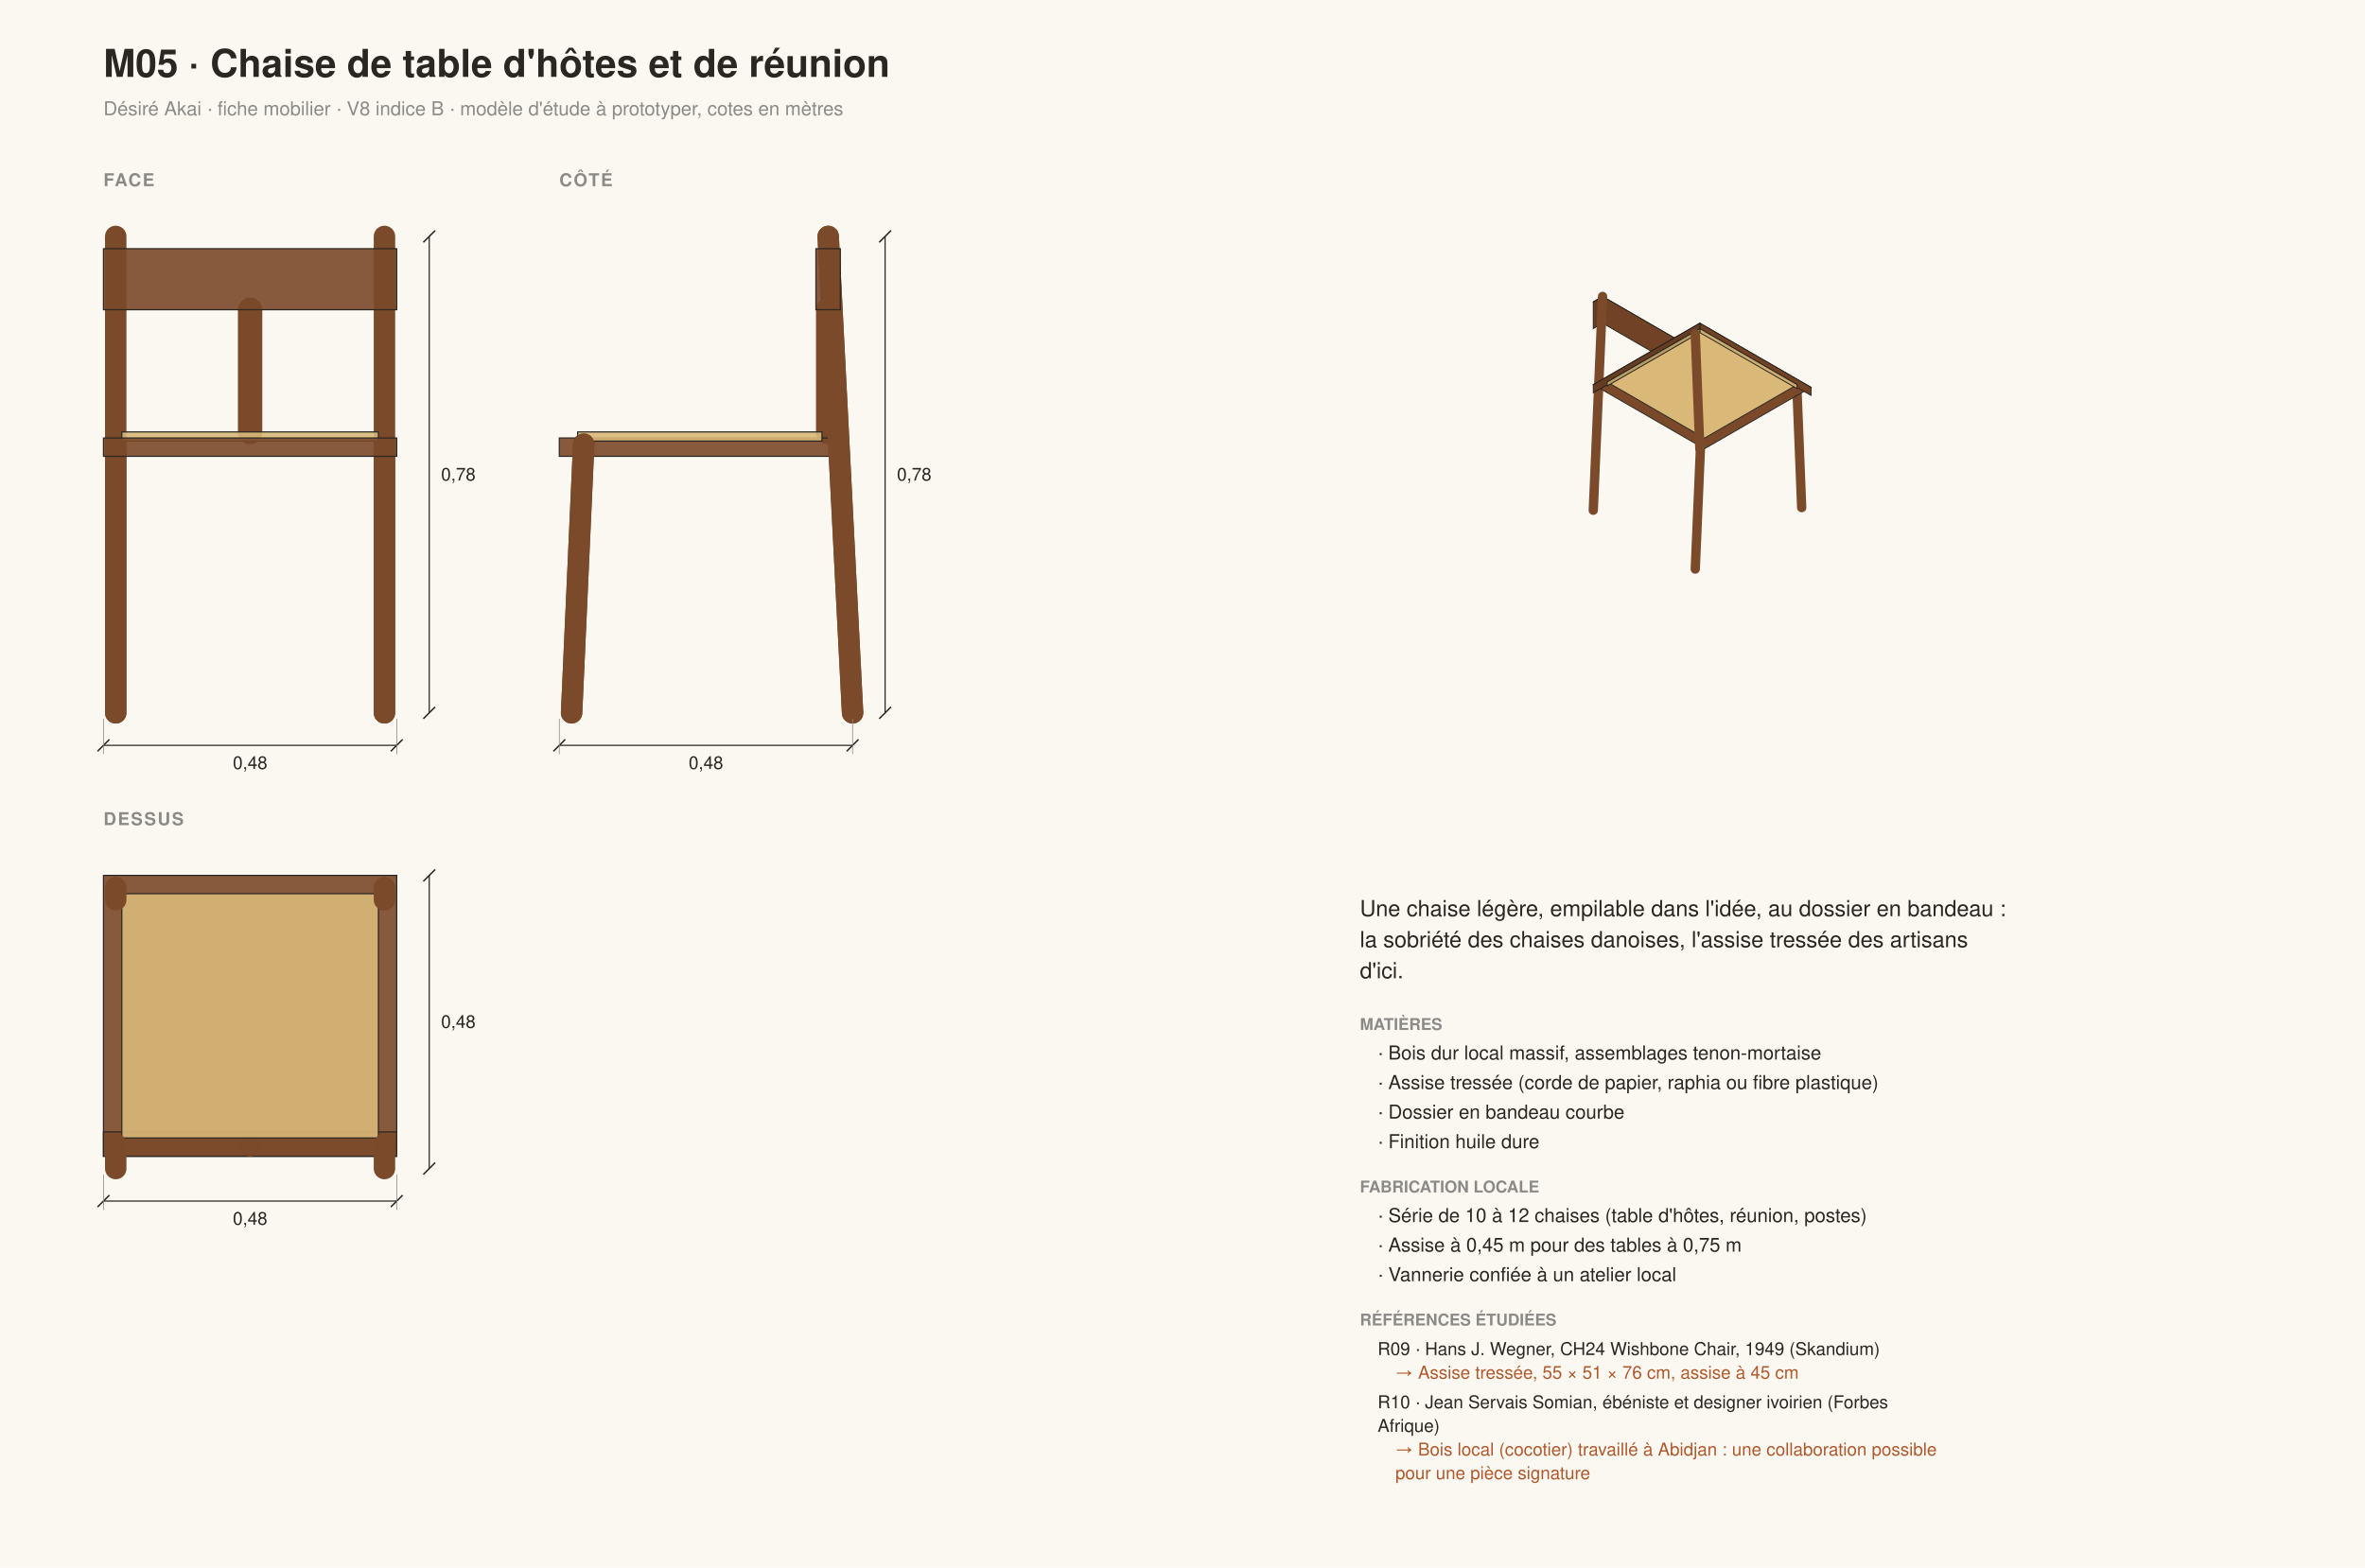
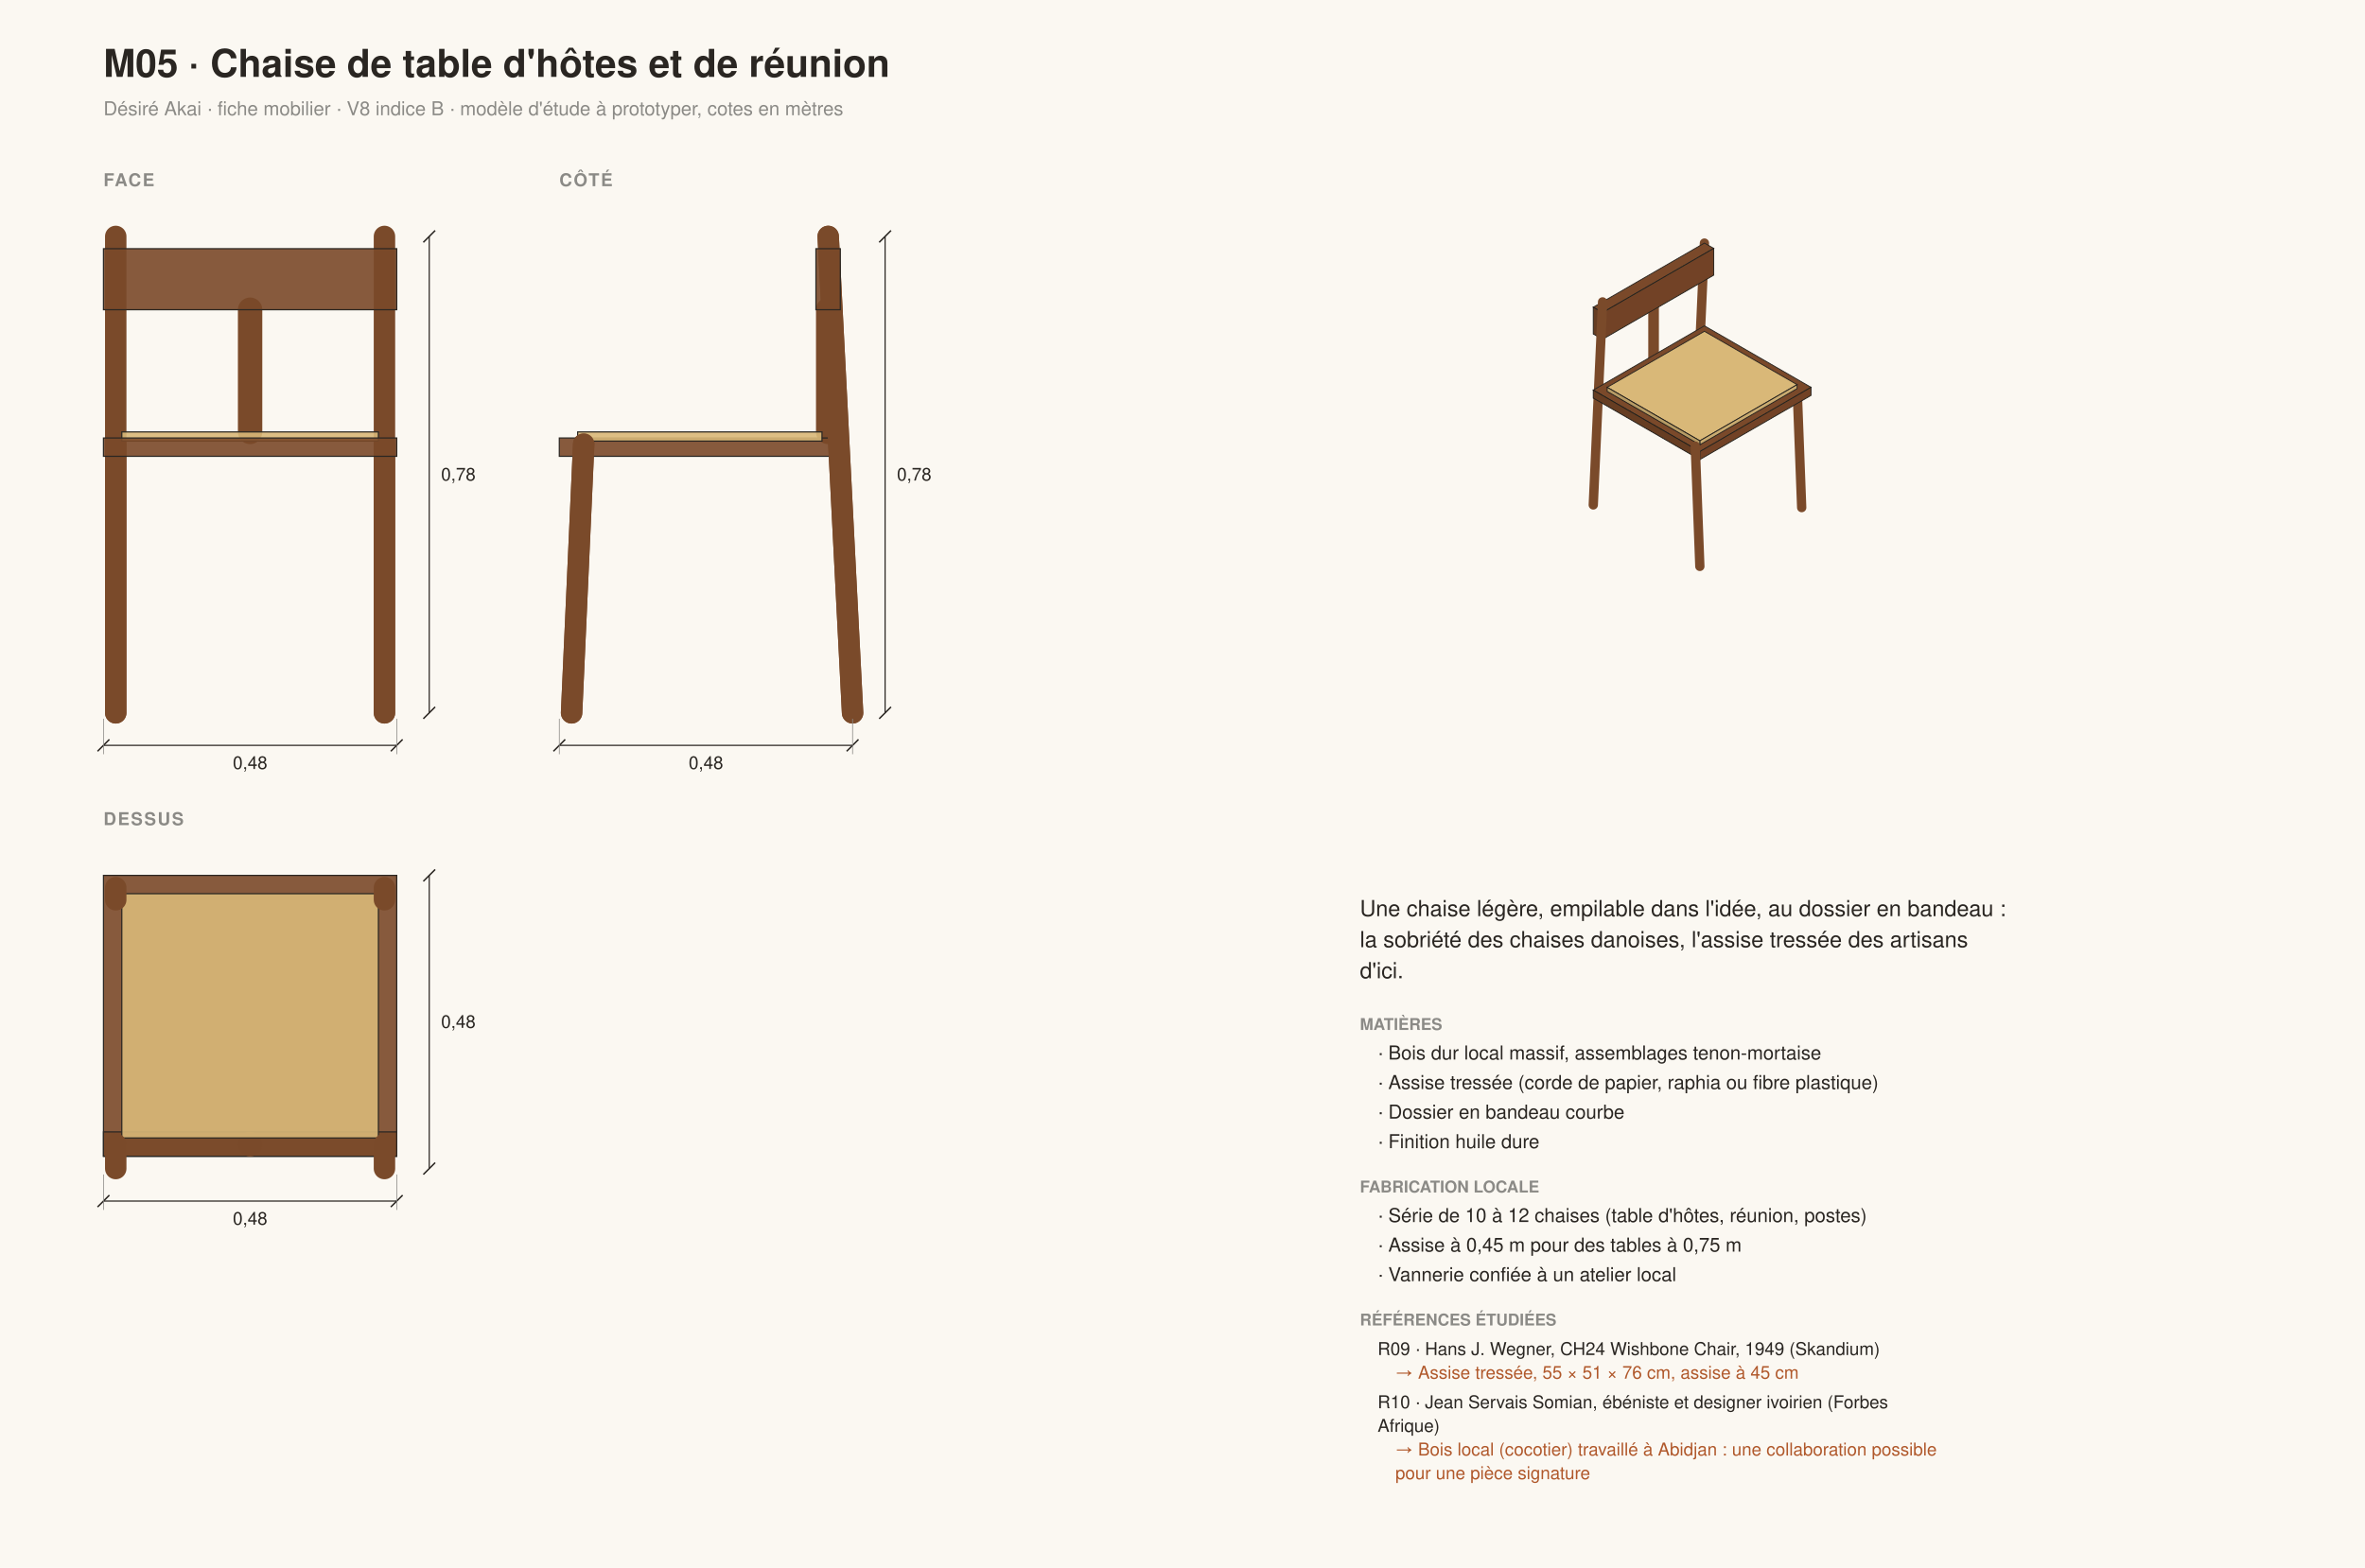
<svg xmlns="http://www.w3.org/2000/svg" viewBox="0 0 1600 1061" width="1600" height="1061">
  <rect width="1600" height="1061" fill="#fbf8f2" />
  <line x1="78.3" y1="482.4" x2="78.3" y2="300.5" stroke="#7a4a2a" stroke-width="14.5" stroke-linecap="round" />
  <line x1="260.1" y1="482.4" x2="260.1" y2="300.5" stroke="#7a4a2a" stroke-width="14.5" stroke-linecap="round" />
  <line x1="78.3" y1="482.4" x2="78.3" y2="160.0" stroke="#7a4a2a" stroke-width="14.5" stroke-linecap="round" />
  <line x1="260.1" y1="482.4" x2="260.1" y2="160.0" stroke="#7a4a2a" stroke-width="14.5" stroke-linecap="round" />
  <line x1="169.2" y1="292.3" x2="169.2" y2="209.6" stroke="#7a4a2a" stroke-width="16.5" stroke-linecap="round" />
  <rect x="82.4" y="292.3" width="173.6" height="6.2" fill="#d9b878" fill-opacity="0.9" stroke="#2a2622" stroke-width="0.8" />
  <rect x="70.0" y="296.4" width="198.4" height="12.4" fill="#7a4a2a" fill-opacity="0.9" stroke="#2a2622" stroke-width="0.8" />
  <rect x="70.0" y="168.3" width="198.4" height="41.3" fill="#7a4a2a" fill-opacity="0.9" stroke="#2a2622" stroke-width="0.8" />
  <text x="70" y="126.0" font-family="Archivo, Helvetica, Arial, sans-serif" font-size="12" font-weight="700" fill="#8b8a86" letter-spacing="1">FACE</text>
  <line x1="70.0" y1="504.4" x2="268.4" y2="504.4" stroke="#2a2622" stroke-width="0.8" />
  <line x1="66.0" y1="508.4" x2="74.0" y2="500.4" stroke="#2a2622" />
  <line x1="70.0" y1="486.4" x2="70.0" y2="510.4" stroke="#8b8a86" stroke-width="0.5" />
  <line x1="264.4" y1="508.4" x2="272.4" y2="500.4" stroke="#2a2622" />
  <line x1="268.4" y1="486.4" x2="268.4" y2="510.4" stroke="#8b8a86" stroke-width="0.5" />
  <text x="169.2" y="520.4" font-family="Archivo, Helvetica, Arial, sans-serif" font-size="12" text-anchor="middle" fill="#2a2622">0,48</text>
  <line x1="290.4" y1="160.0" x2="290.4" y2="482.4" stroke="#2a2622" stroke-width="0.8" />
  <line x1="286.4" y1="164.0" x2="294.4" y2="156.0" stroke="#2a2622" />
  <line x1="286.4" y1="486.4" x2="294.4" y2="478.4" stroke="#2a2622" />
  <text x="298.4" y="325.2" font-family="Archivo, Helvetica, Arial, sans-serif" font-size="12" fill="#2a2622">0,78</text>
  <line x1="386.7" y1="482.4" x2="394.9" y2="300.5" stroke="#7a4a2a" stroke-width="14.5" stroke-linecap="round" />
  <line x1="576.8" y1="482.4" x2="560.3" y2="160.0" stroke="#7a4a2a" stroke-width="14.5" stroke-linecap="round" />
  <line x1="560.3" y1="292.3" x2="560.3" y2="209.6" stroke="#7a4a2a" stroke-width="16.5" stroke-linecap="round" />
  <rect x="378.4" y="296.4" width="190.1" height="12.4" fill="#7a4a2a" fill-opacity="0.9" stroke="#2a2622" stroke-width="0.8" />
  <rect x="390.8" y="292.3" width="165.3" height="6.2" fill="#d9b878" fill-opacity="0.9" stroke="#2a2622" stroke-width="0.8" />
  <line x1="386.7" y1="482.4" x2="394.9" y2="300.5" stroke="#7a4a2a" stroke-width="14.5" stroke-linecap="round" />
  <line x1="576.8" y1="482.4" x2="560.3" y2="160.0" stroke="#7a4a2a" stroke-width="14.5" stroke-linecap="round" />
  <rect x="552.0" y="168.3" width="16.5" height="41.3" fill="#7a4a2a" fill-opacity="0.9" stroke="#2a2622" stroke-width="0.8" />
  <text x="378.4" y="126.0" font-family="Archivo, Helvetica, Arial, sans-serif" font-size="12" font-weight="700" fill="#8b8a86" letter-spacing="1">CÔTÉ</text>
  <line x1="378.4" y1="504.4" x2="576.8" y2="504.4" stroke="#2a2622" stroke-width="0.8" />
  <line x1="374.4" y1="508.4" x2="382.4" y2="500.4" stroke="#2a2622" />
  <line x1="378.4" y1="486.4" x2="378.4" y2="510.4" stroke="#8b8a86" stroke-width="0.5" />
  <line x1="572.8" y1="508.4" x2="580.8" y2="500.4" stroke="#2a2622" />
  <line x1="576.8" y1="486.4" x2="576.8" y2="510.4" stroke="#8b8a86" stroke-width="0.5" />
  <text x="477.6" y="520.4" font-family="Archivo, Helvetica, Arial, sans-serif" font-size="12" text-anchor="middle" fill="#2a2622">0,48</text>
  <line x1="598.8" y1="160.0" x2="598.8" y2="482.4" stroke="#2a2622" stroke-width="0.8" />
  <line x1="594.8" y1="164.0" x2="602.8" y2="156.0" stroke="#2a2622" />
  <line x1="594.8" y1="486.4" x2="602.8" y2="478.4" stroke="#2a2622" />
  <text x="606.8" y="325.2" font-family="Archivo, Helvetica, Arial, sans-serif" font-size="12" fill="#2a2622">0,78</text>
  <rect x="70.0" y="592.4" width="198.4" height="190.1" fill="#7a4a2a" fill-opacity="0.9" stroke="#2a2622" stroke-width="0.8" />
  <rect x="70.0" y="766.0" width="198.4" height="16.5" fill="#7a4a2a" fill-opacity="0.9" stroke="#2a2622" stroke-width="0.8" />
  <line x1="169.2" y1="774.3" x2="169.2" y2="774.3" stroke="#7a4a2a" stroke-width="16.5" stroke-linecap="round" />
  <rect x="82.4" y="604.8" width="173.6" height="165.3" fill="#d9b878" fill-opacity="0.9" stroke="#2a2622" stroke-width="0.8" />
  <line x1="78.3" y1="600.7" x2="78.3" y2="608.9" stroke="#7a4a2a" stroke-width="14.5" stroke-linecap="round" />
  <line x1="78.3" y1="790.8" x2="78.3" y2="774.3" stroke="#7a4a2a" stroke-width="14.5" stroke-linecap="round" />
  <line x1="260.1" y1="600.7" x2="260.1" y2="608.9" stroke="#7a4a2a" stroke-width="14.5" stroke-linecap="round" />
  <line x1="260.1" y1="790.8" x2="260.1" y2="774.3" stroke="#7a4a2a" stroke-width="14.5" stroke-linecap="round" />
  <text x="70" y="558.4" font-family="Archivo, Helvetica, Arial, sans-serif" font-size="12" font-weight="700" fill="#8b8a86" letter-spacing="1">DESSUS</text>
  <line x1="70.0" y1="812.8" x2="268.4" y2="812.8" stroke="#2a2622" stroke-width="0.8" />
  <line x1="66.0" y1="816.8" x2="74.0" y2="808.8" stroke="#2a2622" />
  <line x1="70.0" y1="794.8" x2="70.0" y2="818.8" stroke="#8b8a86" stroke-width="0.5" />
  <line x1="264.4" y1="816.8" x2="272.4" y2="808.8" stroke="#2a2622" />
  <line x1="268.4" y1="794.8" x2="268.4" y2="818.8" stroke="#8b8a86" stroke-width="0.5" />
  <text x="169.2" y="828.8" font-family="Archivo, Helvetica, Arial, sans-serif" font-size="12" text-anchor="middle" fill="#2a2622">0,48</text>
  <line x1="290.4" y1="592.4" x2="290.4" y2="790.8" stroke="#2a2622" stroke-width="0.8" />
  <line x1="286.4" y1="596.4" x2="294.4" y2="588.4" stroke="#2a2622" />
  <line x1="286.4" y1="794.8" x2="294.4" y2="786.8" stroke="#2a2622" />
  <text x="298.4" y="695.6" font-family="Archivo, Helvetica, Arial, sans-serif" font-size="12" fill="#2a2622">0,48</text>
-   <line x1="1146.9" y1="385.1" x2="1153.1" y2="240.4" stroke="#7a4a2a" stroke-width="6.3" stroke-linecap="round" />
-   <line x1="1118.7" y1="278.4" x2="1118.7" y2="242.2" stroke="#7a4a2a" stroke-width="7.2" stroke-linecap="round" />
-   <polygon points="1084.2,200.6 1159.4,244.1 1153.1,247.7 1077.9,204.3" fill="#7a4a2a" fill-opacity="1" stroke="#2a2622" stroke-width="0.6" style="filter:brightness(1.0)" />
-   <polygon points="1084.2,218.7 1159.4,262.1 1159.4,244.1 1084.2,200.6" fill="#7a4a2a" fill-opacity="1" stroke="#2a2622" stroke-width="0.6" style="filter:brightness(0.85)" />
-   <polygon points="1084.2,218.7 1077.9,222.4 1077.9,204.3 1084.2,200.6" fill="#7a4a2a" fill-opacity="1" stroke="#2a2622" stroke-width="0.6" style="filter:brightness(0.68)" />
-   <line x1="1218.9" y1="343.5" x2="1215.8" y2="265.8" stroke="#7a4a2a" stroke-width="6.3" stroke-linecap="round" />
-   <line x1="1077.9" y1="345.3" x2="1084.2" y2="200.6" stroke="#7a4a2a" stroke-width="6.3" stroke-linecap="round" />
-   <polygon points="1150.0,218.7 1225.2,262.1 1153.1,303.7 1077.9,260.3" fill="#7a4a2a" fill-opacity="1" stroke="#2a2622" stroke-width="0.6" style="filter:brightness(1.0)" />
-   <polygon points="1150.0,224.2 1225.2,267.6 1225.2,262.1 1150.0,218.7" fill="#7a4a2a" fill-opacity="1" stroke="#2a2622" stroke-width="0.6" style="filter:brightness(0.85)" />
-   <polygon points="1150.0,224.2 1077.9,265.8 1077.9,260.3 1150.0,218.7" fill="#7a4a2a" fill-opacity="1" stroke="#2a2622" stroke-width="0.6" style="filter:brightness(0.68)" />
-   <polygon points="1150.0,222.4 1215.8,260.3 1153.1,296.5 1087.3,258.5" fill="#d9b878" fill-opacity="1" stroke="#2a2622" stroke-width="0.6" style="filter:brightness(1.0)" />
-   <polygon points="1150.0,225.1 1215.8,263.0 1215.8,260.3 1150.0,222.4" fill="#d9b878" fill-opacity="1" stroke="#2a2622" stroke-width="0.6" style="filter:brightness(0.85)" />
-   <polygon points="1150.0,225.1 1087.3,261.2 1087.3,258.5 1150.0,222.4" fill="#d9b878" fill-opacity="1" stroke="#2a2622" stroke-width="0.6" style="filter:brightness(0.68)" />
-   <line x1="1150.0" y1="303.7" x2="1146.9" y2="226.0" stroke="#7a4a2a" stroke-width="6.3" stroke-linecap="round" />
+   <line x1="1146.9" y1="301.9" x2="1153.1" y2="164.5" stroke="#7a4a2a" stroke-width="6.3" stroke-linecap="round" />
+   <line x1="1118.7" y1="242.2" x2="1118.7" y2="206.1" stroke="#7a4a2a" stroke-width="7.2" stroke-linecap="round" />
+   <polygon points="1084.2,211.5 1159.4,168.1 1153.1,164.5 1077.9,207.9" fill="#7a4a2a" fill-opacity="1" stroke="#2a2622" stroke-width="0.6" style="filter:brightness(1.0)" />
+   <polygon points="1084.2,229.6 1159.4,186.2 1159.4,168.1 1084.2,211.5" fill="#7a4a2a" fill-opacity="1" stroke="#2a2622" stroke-width="0.6" style="filter:brightness(0.85)" />
+   <polygon points="1084.2,229.6 1077.9,226.0 1077.9,207.9 1084.2,211.5" fill="#7a4a2a" fill-opacity="1" stroke="#2a2622" stroke-width="0.6" style="filter:brightness(0.68)" />
+   <line x1="1218.9" y1="343.5" x2="1215.8" y2="262.1" stroke="#7a4a2a" stroke-width="6.3" stroke-linecap="round" />
+   <line x1="1077.9" y1="341.7" x2="1084.2" y2="204.3" stroke="#7a4a2a" stroke-width="6.3" stroke-linecap="round" />
+   <polygon points="1150.0,305.6 1225.2,262.1 1153.1,220.5 1077.9,264.0" fill="#7a4a2a" fill-opacity="1" stroke="#2a2622" stroke-width="0.6" style="filter:brightness(1.0)" />
+   <polygon points="1150.0,311.0 1225.2,267.6 1225.2,262.1 1150.0,305.6" fill="#7a4a2a" fill-opacity="1" stroke="#2a2622" stroke-width="0.6" style="filter:brightness(0.85)" />
+   <polygon points="1150.0,311.0 1077.9,269.4 1077.9,264.0 1150.0,305.6" fill="#7a4a2a" fill-opacity="1" stroke="#2a2622" stroke-width="0.6" style="filter:brightness(0.68)" />
+   <polygon points="1150.0,298.3 1215.8,260.3 1153.1,224.2 1087.3,262.1" fill="#d9b878" fill-opacity="1" stroke="#2a2622" stroke-width="0.6" style="filter:brightness(1.0)" />
+   <polygon points="1150.0,301.0 1215.8,263.0 1215.8,260.3 1150.0,298.3" fill="#d9b878" fill-opacity="1" stroke="#2a2622" stroke-width="0.6" style="filter:brightness(0.85)" />
+   <polygon points="1150.0,301.0 1087.3,264.9 1087.3,262.1 1150.0,298.3" fill="#d9b878" fill-opacity="1" stroke="#2a2622" stroke-width="0.6" style="filter:brightness(0.68)" />
+   <line x1="1150.0" y1="383.3" x2="1146.9" y2="301.9" stroke="#7a4a2a" stroke-width="6.3" stroke-linecap="round" />
  <text x="70" y="52" font-family="Archivo, Helvetica, Arial, sans-serif" font-size="26" font-weight="700" fill="#2a2622" text-anchor="start">M05 · Chaise de table d'hôtes et de réunion</text>
  <text x="70" y="78" font-family="Archivo, Helvetica, Arial, sans-serif" font-size="13" font-weight="400" fill="#8b8a86" text-anchor="start">Désiré Akai · fiche mobilier · V8 indice B · modèle d'étude à prototyper, cotes en mètres</text>
  <text x="920" y="620" font-family="Archivo, Helvetica, Arial, sans-serif" font-size="15" font-weight="400" fill="#2a2622" text-anchor="start">Une chaise légère, empilable dans l'idée, au dossier en bandeau :</text>
  <text x="920" y="641" font-family="Archivo, Helvetica, Arial, sans-serif" font-size="15" font-weight="400" fill="#2a2622" text-anchor="start">la sobriété des chaises danoises, l'assise tressée des artisans</text>
  <text x="920" y="662" font-family="Archivo, Helvetica, Arial, sans-serif" font-size="15" font-weight="400" fill="#2a2622" text-anchor="start">d'ici.</text>
  <text x="920" y="697" font-family="Archivo, Helvetica, Arial, sans-serif" font-size="11" font-weight="700" fill="#8b8a86" text-anchor="start">MATIÈRES</text>
  <text x="932" y="717" font-family="Archivo, Helvetica, Arial, sans-serif" font-size="13" font-weight="400" fill="#2a2622" text-anchor="start">· Bois dur local massif, assemblages tenon-mortaise</text>
  <text x="932" y="737" font-family="Archivo, Helvetica, Arial, sans-serif" font-size="13" font-weight="400" fill="#2a2622" text-anchor="start">· Assise tressée (corde de papier, raphia ou fibre plastique)</text>
  <text x="932" y="757" font-family="Archivo, Helvetica, Arial, sans-serif" font-size="13" font-weight="400" fill="#2a2622" text-anchor="start">· Dossier en bandeau courbe</text>
  <text x="932" y="777" font-family="Archivo, Helvetica, Arial, sans-serif" font-size="13" font-weight="400" fill="#2a2622" text-anchor="start">· Finition huile dure</text>
  <text x="920" y="807" font-family="Archivo, Helvetica, Arial, sans-serif" font-size="11" font-weight="700" fill="#8b8a86" text-anchor="start">FABRICATION LOCALE</text>
  <text x="932" y="827" font-family="Archivo, Helvetica, Arial, sans-serif" font-size="13" font-weight="400" fill="#2a2622" text-anchor="start">· Série de 10 à 12 chaises (table d'hôtes, réunion, postes)</text>
  <text x="932" y="847" font-family="Archivo, Helvetica, Arial, sans-serif" font-size="13" font-weight="400" fill="#2a2622" text-anchor="start">· Assise à 0,45 m pour des tables à 0,75 m</text>
  <text x="932" y="867" font-family="Archivo, Helvetica, Arial, sans-serif" font-size="13" font-weight="400" fill="#2a2622" text-anchor="start">· Vannerie confiée à un atelier local</text>
  <text x="920" y="897" font-family="Archivo, Helvetica, Arial, sans-serif" font-size="11" font-weight="700" fill="#8b8a86" text-anchor="start">RÉFÉRENCES ÉTUDIÉES</text>
  <text x="932" y="917" font-family="Archivo, Helvetica, Arial, sans-serif" font-size="12" font-weight="400" fill="#2a2622" text-anchor="start">R09 · Hans J. Wegner, CH24 Wishbone Chair, 1949 (Skandium)</text>
  <text x="944" y="933" font-family="Archivo, Helvetica, Arial, sans-serif" font-size="12" font-weight="400" fill="#b0582b" text-anchor="start">→ Assise tressée, 55 × 51 × 76 cm, assise à 45 cm</text>
  <text x="932" y="953" font-family="Archivo, Helvetica, Arial, sans-serif" font-size="12" font-weight="400" fill="#2a2622" text-anchor="start">R10 · Jean Servais Somian, ébéniste et designer ivoirien (Forbes</text>
  <text x="932" y="969" font-family="Archivo, Helvetica, Arial, sans-serif" font-size="12" font-weight="400" fill="#2a2622" text-anchor="start">Afrique)</text>
  <text x="944" y="985" font-family="Archivo, Helvetica, Arial, sans-serif" font-size="12" font-weight="400" fill="#b0582b" text-anchor="start">→ Bois local (cocotier) travaillé à Abidjan : une collaboration possible</text>
  <text x="944" y="1001" font-family="Archivo, Helvetica, Arial, sans-serif" font-size="12" font-weight="400" fill="#b0582b" text-anchor="start">pour une pièce signature</text>
</svg>
